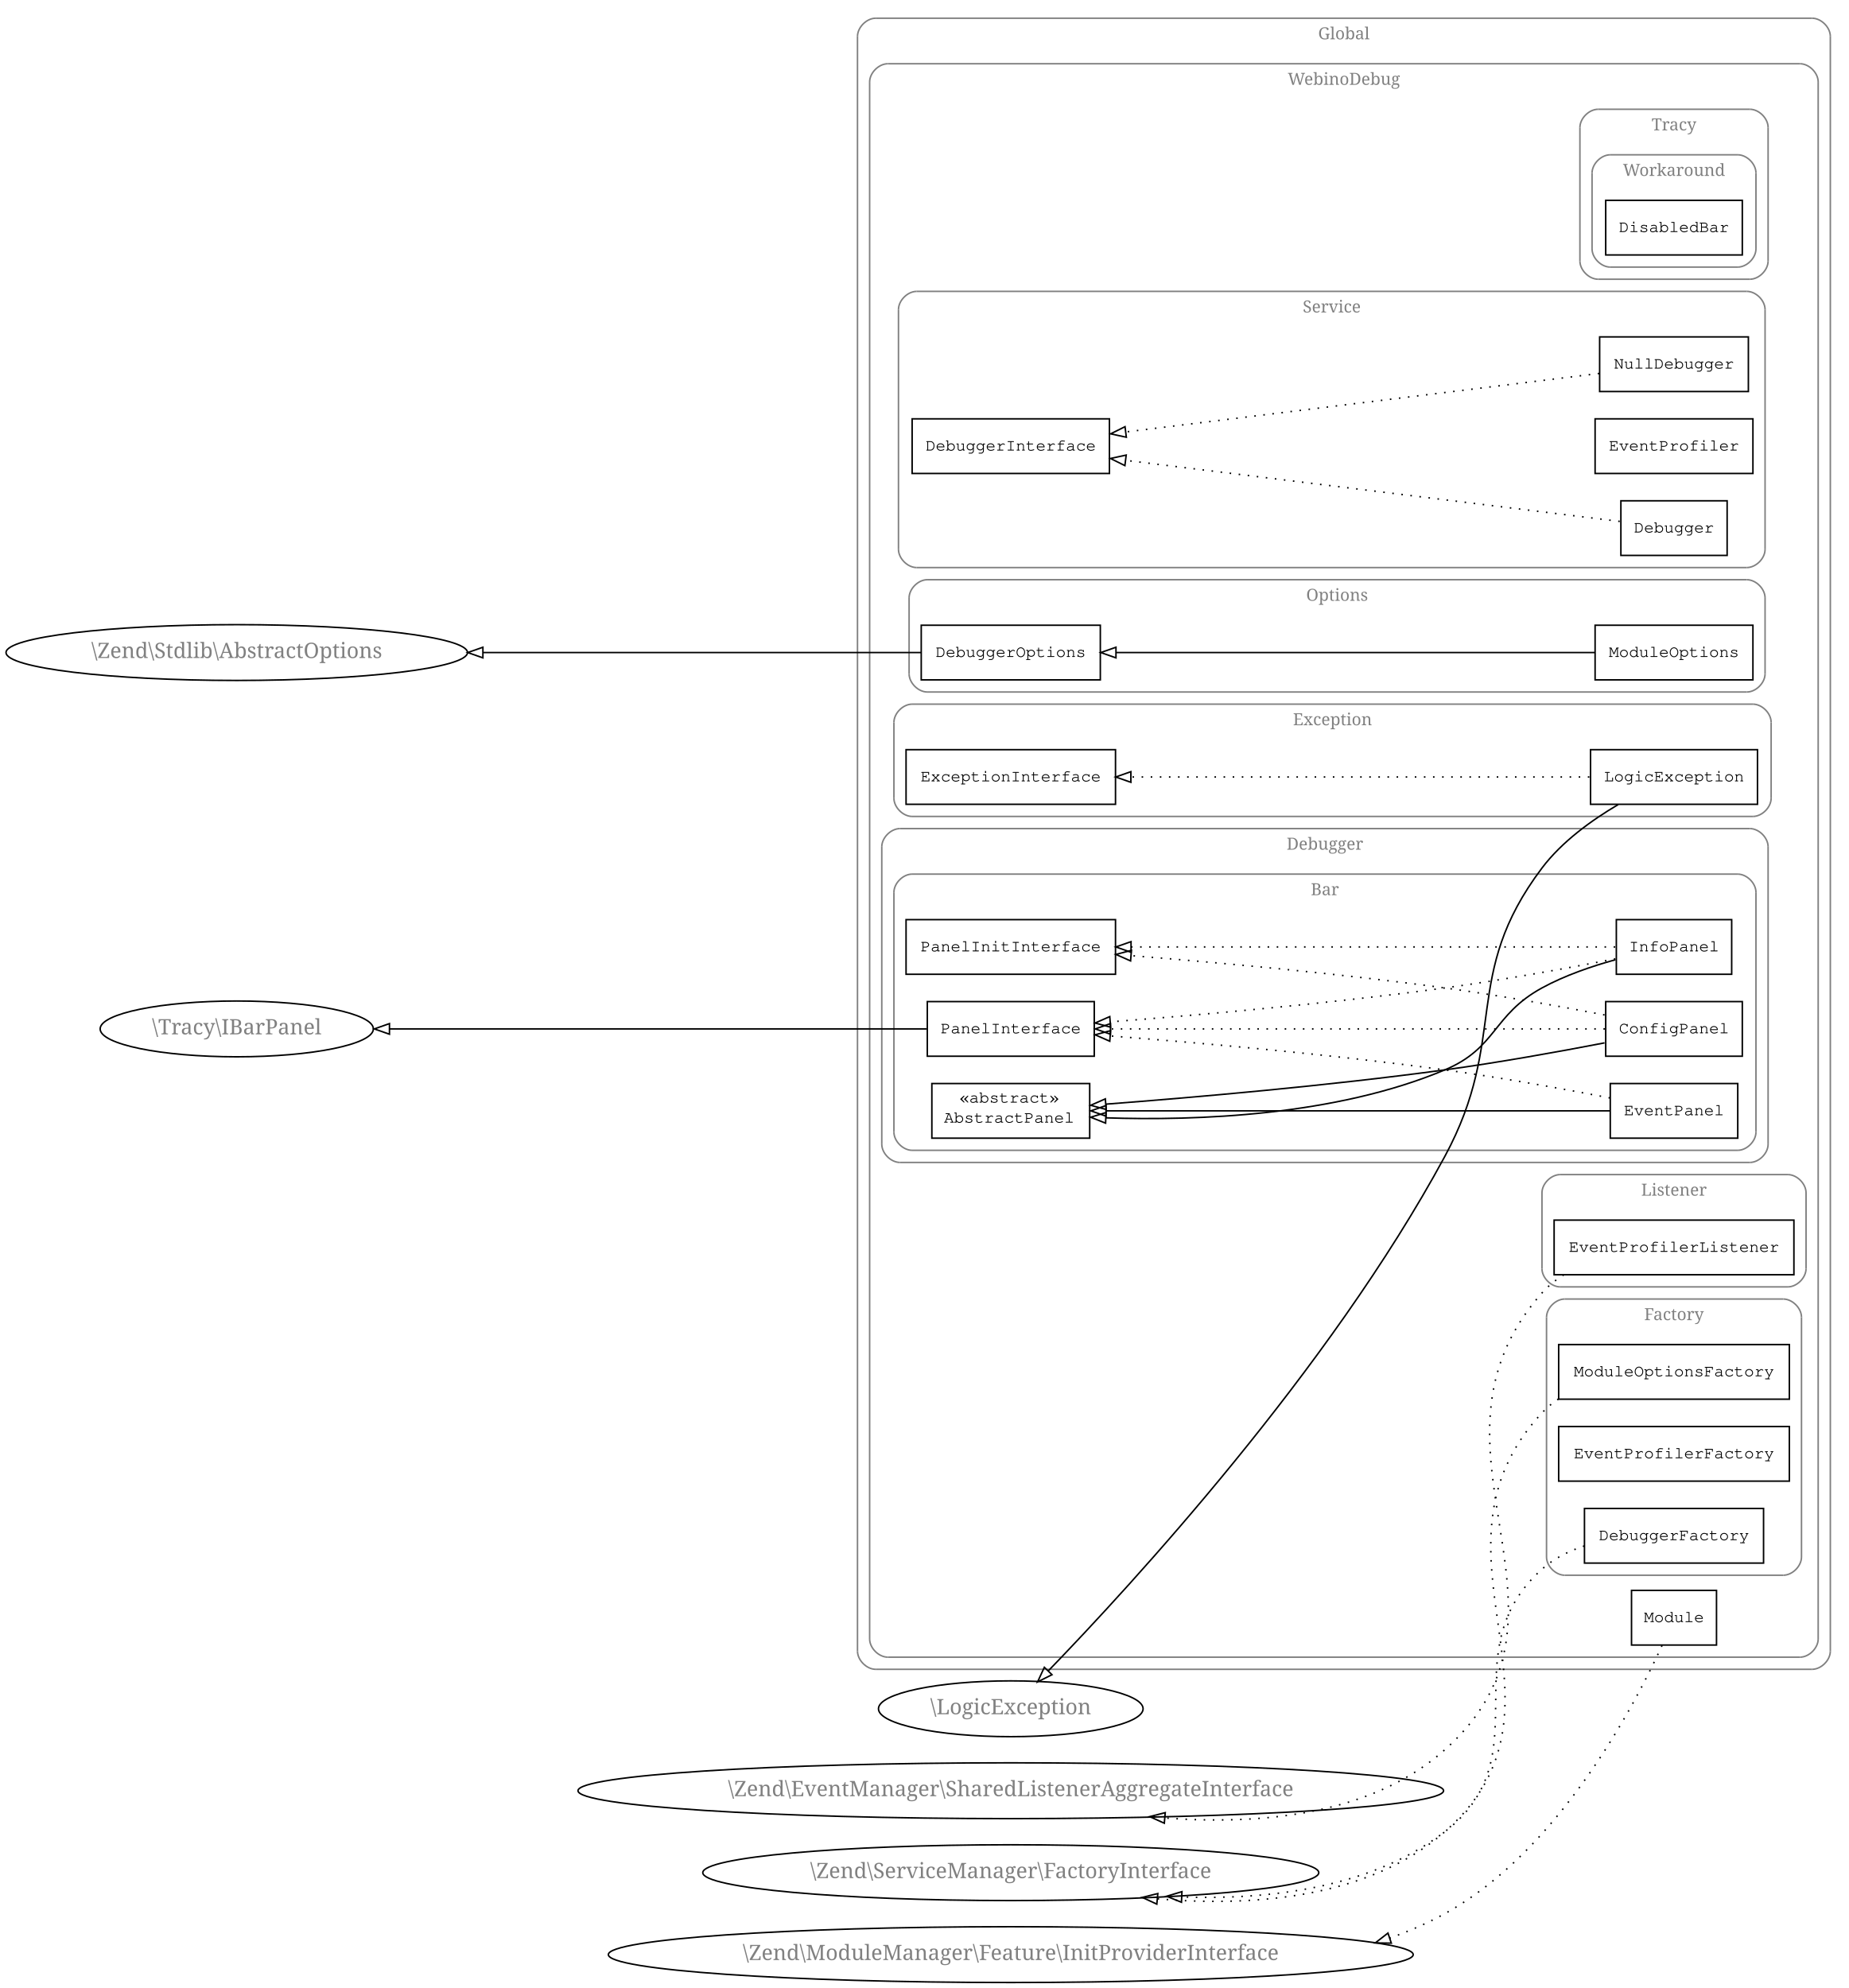
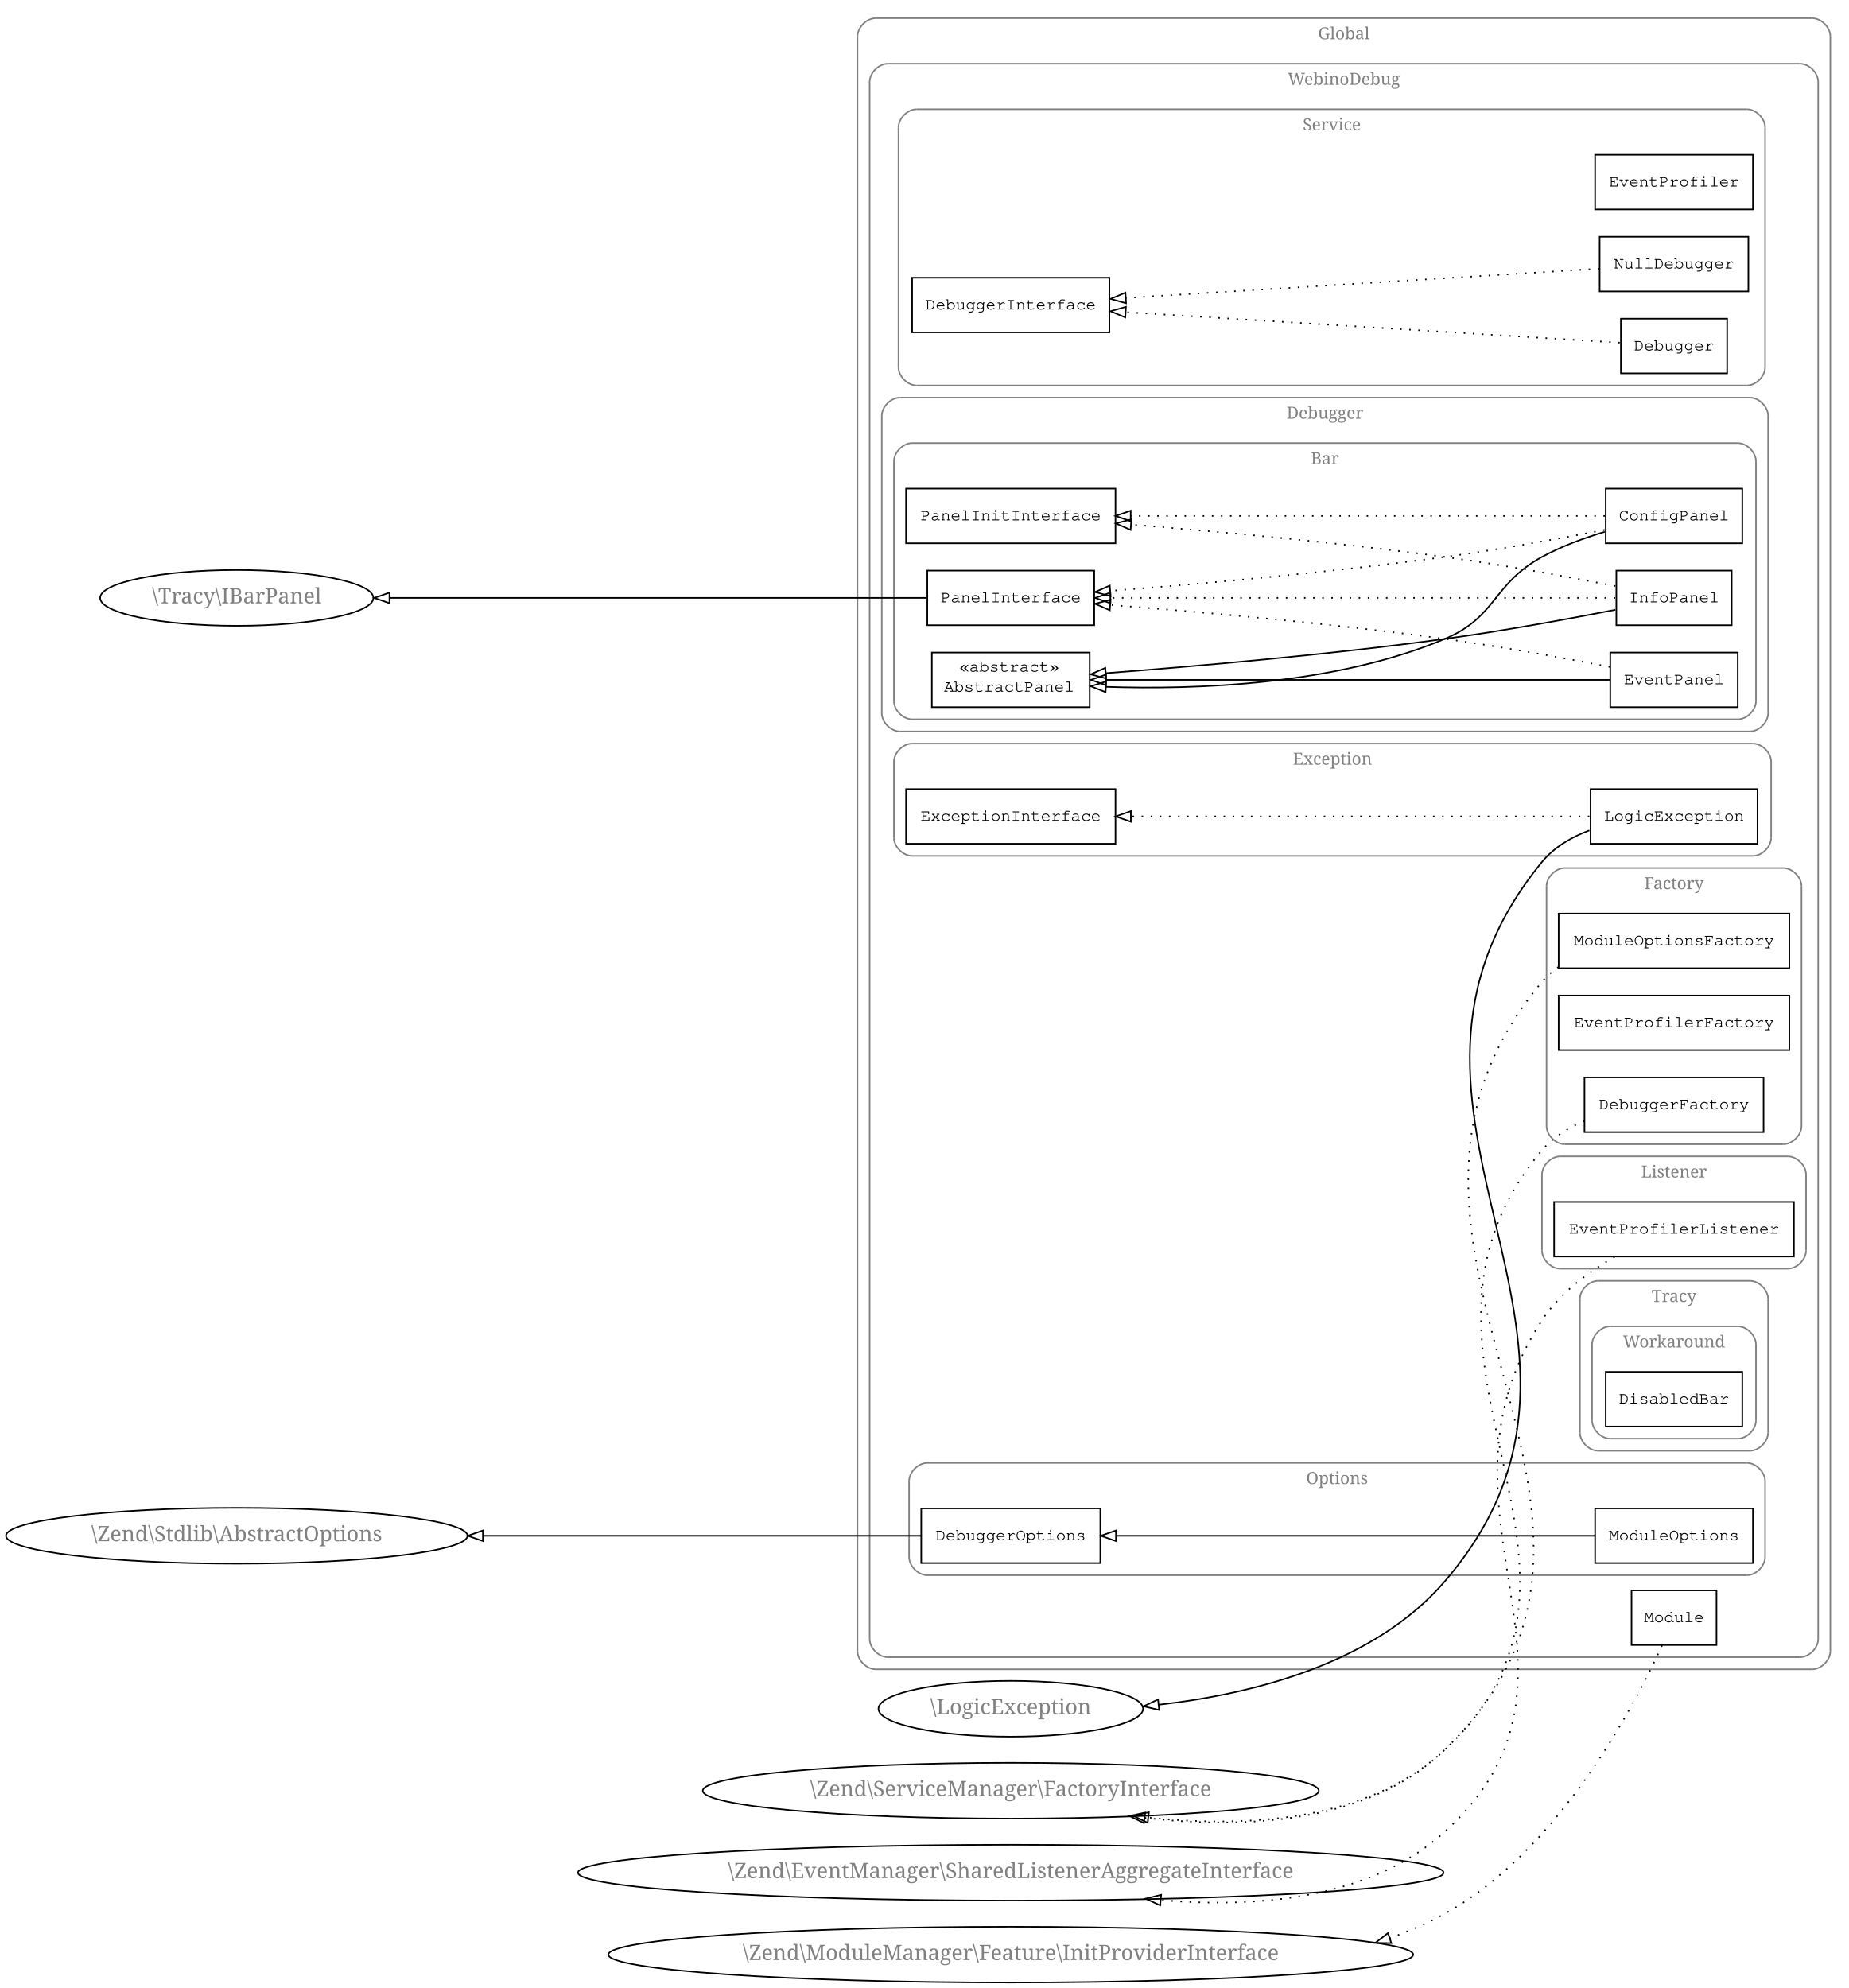
<svg xmlns="http://www.w3.org/2000/svg" width="1218pt" height="1310pt" viewBox="0.00 0.00 1218.00 1310.00">
  <g id="graph1" class="graph" transform="scale(1 1) rotate(0) translate(4 1306)">
    <polygon fill="white" stroke="white" points="-4,5 -4,-1306 1215,-1306 1215,5 -4,5" />
    <g id="graph2" class="cluster">
      <polyline fill="none" stroke="gray" points="573,-206 1190,-206 " />
      <path fill="none" stroke="gray" d="M1190,-206C1196,-206 1202,-212 1202,-218" />
      <polyline fill="none" stroke="gray" points="1202,-218 1202,-1282 " />
      <path fill="none" stroke="gray" d="M1202,-1282C1202,-1288 1196,-1294 1190,-1294" />
      <polyline fill="none" stroke="gray" points="1190,-1294 573,-1294 " />
      <path fill="none" stroke="gray" d="M573,-1294C567,-1294 561,-1288 561,-1282" />
      <polyline fill="none" stroke="gray" points="561,-1282 561,-218 " />
      <path fill="none" stroke="gray" d="M561,-218C561,-212 567,-206 573,-206" />
      <text text-anchor="middle" x="881.5" y="-1280.1" font-family="Times Roman,serif" font-size="11.00" fill="gray">Global</text>
    </g>
    <g id="graph3" class="cluster">
      <polyline fill="none" stroke="gray" points="581,-214 1182,-214 " />
      <path fill="none" stroke="gray" d="M1182,-214C1188,-214 1194,-220 1194,-226" />
      <polyline fill="none" stroke="gray" points="1194,-226 1194,-1252 " />
      <path fill="none" stroke="gray" d="M1194,-1252C1194,-1258 1188,-1264 1182,-1264" />
      <polyline fill="none" stroke="gray" points="1182,-1264 581,-1264 " />
      <path fill="none" stroke="gray" d="M581,-1264C575,-1264 569,-1258 569,-1252" />
      <polyline fill="none" stroke="gray" points="569,-1252 569,-226 " />
      <path fill="none" stroke="gray" d="M569,-226C569,-220 575,-214 581,-214" />
      <text text-anchor="middle" x="881.5" y="-1250.1" font-family="Times Roman,serif" font-size="11.00" fill="gray">WebinoDebug</text>
    </g>
    <g id="graph4" class="cluster">
-       <polyline fill="none" stroke="gray" points="1049,-1122 1149,-1122 " />
-       <path fill="none" stroke="gray" d="M1149,-1122C1155,-1122 1161,-1128 1161,-1134" />
-       <polyline fill="none" stroke="gray" points="1161,-1134 1161,-1222 " />
-       <path fill="none" stroke="gray" d="M1161,-1222C1161,-1228 1155,-1234 1149,-1234" />
-       <polyline fill="none" stroke="gray" points="1149,-1234 1049,-1234 " />
-       <path fill="none" stroke="gray" d="M1049,-1234C1043,-1234 1037,-1228 1037,-1222" />
-       <polyline fill="none" stroke="gray" points="1037,-1222 1037,-1134 " />
-       <path fill="none" stroke="gray" d="M1037,-1134C1037,-1128 1043,-1122 1049,-1122" />
-       <text text-anchor="middle" x="1099" y="-1220.1" font-family="Times Roman,serif" font-size="11.00" fill="gray">Tracy</text>
+       <polyline fill="none" stroke="gray" points="600,-1052 1147,-1052 " />
+       <path fill="none" stroke="gray" d="M1147,-1052C1153,-1052 1159,-1058 1159,-1064" />
+       <polyline fill="none" stroke="gray" points="1159,-1064 1159,-1222 " />
+       <path fill="none" stroke="gray" d="M1159,-1222C1159,-1228 1153,-1234 1147,-1234" />
+       <polyline fill="none" stroke="gray" points="1147,-1234 600,-1234 " />
+       <path fill="none" stroke="gray" d="M600,-1234C594,-1234 588,-1228 588,-1222" />
+       <polyline fill="none" stroke="gray" points="588,-1222 588,-1064 " />
+       <path fill="none" stroke="gray" d="M588,-1064C588,-1058 594,-1052 600,-1052" />
+       <text text-anchor="middle" x="873.5" y="-1220.1" font-family="Times Roman,serif" font-size="11.00" fill="gray">Service</text>
    </g>
    <g id="graph5" class="cluster">
-       <polyline fill="none" stroke="gray" points="1057,-1130 1141,-1130 " />
-       <path fill="none" stroke="gray" d="M1141,-1130C1147,-1130 1153,-1136 1153,-1142" />
-       <polyline fill="none" stroke="gray" points="1153,-1142 1153,-1192 " />
-       <path fill="none" stroke="gray" d="M1153,-1192C1153,-1198 1147,-1204 1141,-1204" />
-       <polyline fill="none" stroke="gray" points="1141,-1204 1057,-1204 " />
-       <path fill="none" stroke="gray" d="M1057,-1204C1051,-1204 1045,-1198 1045,-1192" />
-       <polyline fill="none" stroke="gray" points="1045,-1192 1045,-1142 " />
-       <path fill="none" stroke="gray" d="M1045,-1142C1045,-1136 1051,-1130 1057,-1130" />
-       <text text-anchor="middle" x="1099" y="-1190.1" font-family="Times Roman,serif" font-size="11.00" fill="gray">Workaround</text>
+       <polyline fill="none" stroke="gray" points="1027,-552 1171,-552 " />
+       <path fill="none" stroke="gray" d="M1171,-552C1177,-552 1183,-558 1183,-564" />
+       <polyline fill="none" stroke="gray" points="1183,-564 1183,-722 " />
+       <path fill="none" stroke="gray" d="M1183,-722C1183,-728 1177,-734 1171,-734" />
+       <polyline fill="none" stroke="gray" points="1171,-734 1027,-734 " />
+       <path fill="none" stroke="gray" d="M1027,-734C1021,-734 1015,-728 1015,-722" />
+       <polyline fill="none" stroke="gray" points="1015,-722 1015,-564 " />
+       <path fill="none" stroke="gray" d="M1015,-564C1015,-558 1021,-552 1027,-552" />
+       <text text-anchor="middle" x="1099" y="-720.1" font-family="Times Roman,serif" font-size="11.00" fill="gray">Factory</text>
    </g>
    <g id="graph6" class="cluster">
-       <polyline fill="none" stroke="gray" points="600,-932 1147,-932 " />
-       <path fill="none" stroke="gray" d="M1147,-932C1153,-932 1159,-938 1159,-944" />
-       <polyline fill="none" stroke="gray" points="1159,-944 1159,-1102 " />
-       <path fill="none" stroke="gray" d="M1159,-1102C1159,-1108 1153,-1114 1147,-1114" />
-       <polyline fill="none" stroke="gray" points="1147,-1114 600,-1114 " />
-       <path fill="none" stroke="gray" d="M600,-1114C594,-1114 588,-1108 588,-1102" />
-       <polyline fill="none" stroke="gray" points="588,-1102 588,-944 " />
-       <path fill="none" stroke="gray" d="M588,-944C588,-938 594,-932 600,-932" />
-       <text text-anchor="middle" x="873.5" y="-1100.1" font-family="Times Roman,serif" font-size="11.00" fill="gray">Service</text>
+       <polyline fill="none" stroke="gray" points="1024,-470 1174,-470 " />
+       <path fill="none" stroke="gray" d="M1174,-470C1180,-470 1186,-476 1186,-482" />
+       <polyline fill="none" stroke="gray" points="1186,-482 1186,-532 " />
+       <path fill="none" stroke="gray" d="M1186,-532C1186,-538 1180,-544 1174,-544" />
+       <polyline fill="none" stroke="gray" points="1174,-544 1024,-544 " />
+       <path fill="none" stroke="gray" d="M1024,-544C1018,-544 1012,-538 1012,-532" />
+       <polyline fill="none" stroke="gray" points="1012,-532 1012,-482 " />
+       <path fill="none" stroke="gray" d="M1012,-482C1012,-476 1018,-470 1024,-470" />
+       <text text-anchor="middle" x="1099" y="-530.1" font-family="Times Roman,serif" font-size="11.00" fill="gray">Listener</text>
    </g>
    <g id="graph7" class="cluster">
-       <polyline fill="none" stroke="gray" points="607,-850 1147,-850 " />
-       <path fill="none" stroke="gray" d="M1147,-850C1153,-850 1159,-856 1159,-862" />
-       <polyline fill="none" stroke="gray" points="1159,-862 1159,-912 " />
-       <path fill="none" stroke="gray" d="M1159,-912C1159,-918 1153,-924 1147,-924" />
-       <polyline fill="none" stroke="gray" points="1147,-924 607,-924 " />
-       <path fill="none" stroke="gray" d="M607,-924C601,-924 595,-918 595,-912" />
-       <polyline fill="none" stroke="gray" points="595,-912 595,-862 " />
-       <path fill="none" stroke="gray" d="M595,-862C595,-856 601,-850 607,-850" />
-       <text text-anchor="middle" x="877" y="-910.1" font-family="Times Roman,serif" font-size="11.00" fill="gray">Options</text>
+       <polyline fill="none" stroke="gray" points="589,-824 1149,-824 " />
+       <path fill="none" stroke="gray" d="M1149,-824C1155,-824 1161,-830 1161,-836" />
+       <polyline fill="none" stroke="gray" points="1161,-836 1161,-1032 " />
+       <path fill="none" stroke="gray" d="M1161,-1032C1161,-1038 1155,-1044 1149,-1044" />
+       <polyline fill="none" stroke="gray" points="1149,-1044 589,-1044 " />
+       <path fill="none" stroke="gray" d="M589,-1044C583,-1044 577,-1038 577,-1032" />
+       <polyline fill="none" stroke="gray" points="577,-1032 577,-836 " />
+       <path fill="none" stroke="gray" d="M577,-836C577,-830 583,-824 589,-824" />
+       <text text-anchor="middle" x="869" y="-1030.1" font-family="Times Roman,serif" font-size="11.00" fill="gray">Debugger</text>
    </g>
    <g id="graph8" class="cluster">
-       <polyline fill="none" stroke="gray" points="1024,-458 1174,-458 " />
-       <path fill="none" stroke="gray" d="M1174,-458C1180,-458 1186,-464 1186,-470" />
-       <polyline fill="none" stroke="gray" points="1186,-470 1186,-520 " />
-       <path fill="none" stroke="gray" d="M1186,-520C1186,-526 1180,-532 1174,-532" />
-       <polyline fill="none" stroke="gray" points="1174,-532 1024,-532 " />
-       <path fill="none" stroke="gray" d="M1024,-532C1018,-532 1012,-526 1012,-520" />
-       <polyline fill="none" stroke="gray" points="1012,-520 1012,-470 " />
-       <path fill="none" stroke="gray" d="M1012,-470C1012,-464 1018,-458 1024,-458" />
-       <text text-anchor="middle" x="1099" y="-518.1" font-family="Times Roman,serif" font-size="11.00" fill="gray">Listener</text>
+       <polyline fill="none" stroke="gray" points="597,-832 1141,-832 " />
+       <path fill="none" stroke="gray" d="M1141,-832C1147,-832 1153,-838 1153,-844" />
+       <polyline fill="none" stroke="gray" points="1153,-844 1153,-1002 " />
+       <path fill="none" stroke="gray" d="M1153,-1002C1153,-1008 1147,-1014 1141,-1014" />
+       <polyline fill="none" stroke="gray" points="1141,-1014 597,-1014 " />
+       <path fill="none" stroke="gray" d="M597,-1014C591,-1014 585,-1008 585,-1002" />
+       <polyline fill="none" stroke="gray" points="585,-1002 585,-844 " />
+       <path fill="none" stroke="gray" d="M585,-844C585,-838 591,-832 597,-832" />
+       <text text-anchor="middle" x="869" y="-1000.1" font-family="Times Roman,serif" font-size="11.00" fill="gray">Bar</text>
    </g>
    <g id="graph9" class="cluster">
-       <polyline fill="none" stroke="gray" points="1027,-268 1171,-268 " />
-       <path fill="none" stroke="gray" d="M1171,-268C1177,-268 1183,-274 1183,-280" />
-       <polyline fill="none" stroke="gray" points="1183,-280 1183,-438 " />
-       <path fill="none" stroke="gray" d="M1183,-438C1183,-444 1177,-450 1171,-450" />
-       <polyline fill="none" stroke="gray" points="1171,-450 1027,-450 " />
-       <path fill="none" stroke="gray" d="M1027,-450C1021,-450 1015,-444 1015,-438" />
-       <polyline fill="none" stroke="gray" points="1015,-438 1015,-280 " />
-       <path fill="none" stroke="gray" d="M1015,-280C1015,-274 1021,-268 1027,-268" />
-       <text text-anchor="middle" x="1099" y="-436.1" font-family="Times Roman,serif" font-size="11.00" fill="gray">Factory</text>
+       <polyline fill="none" stroke="gray" points="597,-742 1151,-742 " />
+       <path fill="none" stroke="gray" d="M1151,-742C1157,-742 1163,-748 1163,-754" />
+       <polyline fill="none" stroke="gray" points="1163,-754 1163,-804 " />
+       <path fill="none" stroke="gray" d="M1163,-804C1163,-810 1157,-816 1151,-816" />
+       <polyline fill="none" stroke="gray" points="1151,-816 597,-816 " />
+       <path fill="none" stroke="gray" d="M597,-816C591,-816 585,-810 585,-804" />
+       <polyline fill="none" stroke="gray" points="585,-804 585,-754 " />
+       <path fill="none" stroke="gray" d="M585,-754C585,-748 591,-742 597,-742" />
+       <text text-anchor="middle" x="874" y="-802.1" font-family="Times Roman,serif" font-size="11.00" fill="gray">Exception</text>
    </g>
    <g id="graph10" class="cluster">
-       <polyline fill="none" stroke="gray" points="597,-768 1151,-768 " />
-       <path fill="none" stroke="gray" d="M1151,-768C1157,-768 1163,-774 1163,-780" />
-       <polyline fill="none" stroke="gray" points="1163,-780 1163,-830 " />
-       <path fill="none" stroke="gray" d="M1163,-830C1163,-836 1157,-842 1151,-842" />
-       <polyline fill="none" stroke="gray" points="1151,-842 597,-842 " />
-       <path fill="none" stroke="gray" d="M597,-842C591,-842 585,-836 585,-830" />
-       <polyline fill="none" stroke="gray" points="585,-830 585,-780 " />
-       <path fill="none" stroke="gray" d="M585,-780C585,-774 591,-768 597,-768" />
-       <text text-anchor="middle" x="874" y="-828.1" font-family="Times Roman,serif" font-size="11.00" fill="gray">Exception</text>
+       <polyline fill="none" stroke="gray" points="1049,-350 1149,-350 " />
+       <path fill="none" stroke="gray" d="M1149,-350C1155,-350 1161,-356 1161,-362" />
+       <polyline fill="none" stroke="gray" points="1161,-362 1161,-450 " />
+       <path fill="none" stroke="gray" d="M1161,-450C1161,-456 1155,-462 1149,-462" />
+       <polyline fill="none" stroke="gray" points="1149,-462 1049,-462 " />
+       <path fill="none" stroke="gray" d="M1049,-462C1043,-462 1037,-456 1037,-450" />
+       <polyline fill="none" stroke="gray" points="1037,-450 1037,-362 " />
+       <path fill="none" stroke="gray" d="M1037,-362C1037,-356 1043,-350 1049,-350" />
+       <text text-anchor="middle" x="1099" y="-448.1" font-family="Times Roman,serif" font-size="11.00" fill="gray">Tracy</text>
    </g>
    <g id="graph11" class="cluster">
-       <polyline fill="none" stroke="gray" points="589,-540 1149,-540 " />
-       <path fill="none" stroke="gray" d="M1149,-540C1155,-540 1161,-546 1161,-552" />
-       <polyline fill="none" stroke="gray" points="1161,-552 1161,-748 " />
-       <path fill="none" stroke="gray" d="M1161,-748C1161,-754 1155,-760 1149,-760" />
-       <polyline fill="none" stroke="gray" points="1149,-760 589,-760 " />
-       <path fill="none" stroke="gray" d="M589,-760C583,-760 577,-754 577,-748" />
-       <polyline fill="none" stroke="gray" points="577,-748 577,-552 " />
-       <path fill="none" stroke="gray" d="M577,-552C577,-546 583,-540 589,-540" />
-       <text text-anchor="middle" x="869" y="-746.1" font-family="Times Roman,serif" font-size="11.00" fill="gray">Debugger</text>
+       <polyline fill="none" stroke="gray" points="1057,-358 1141,-358 " />
+       <path fill="none" stroke="gray" d="M1141,-358C1147,-358 1153,-364 1153,-370" />
+       <polyline fill="none" stroke="gray" points="1153,-370 1153,-420 " />
+       <path fill="none" stroke="gray" d="M1153,-420C1153,-426 1147,-432 1141,-432" />
+       <polyline fill="none" stroke="gray" points="1141,-432 1057,-432 " />
+       <path fill="none" stroke="gray" d="M1057,-432C1051,-432 1045,-426 1045,-420" />
+       <polyline fill="none" stroke="gray" points="1045,-420 1045,-370 " />
+       <path fill="none" stroke="gray" d="M1045,-370C1045,-364 1051,-358 1057,-358" />
+       <text text-anchor="middle" x="1099" y="-418.1" font-family="Times Roman,serif" font-size="11.00" fill="gray">Workaround</text>
    </g>
    <g id="graph12" class="cluster">
-       <polyline fill="none" stroke="gray" points="597,-548 1141,-548 " />
-       <path fill="none" stroke="gray" d="M1141,-548C1147,-548 1153,-554 1153,-560" />
-       <polyline fill="none" stroke="gray" points="1153,-560 1153,-718 " />
-       <path fill="none" stroke="gray" d="M1153,-718C1153,-724 1147,-730 1141,-730" />
-       <polyline fill="none" stroke="gray" points="1141,-730 597,-730 " />
-       <path fill="none" stroke="gray" d="M597,-730C591,-730 585,-724 585,-718" />
-       <polyline fill="none" stroke="gray" points="585,-718 585,-560 " />
-       <path fill="none" stroke="gray" d="M585,-560C585,-554 591,-548 597,-548" />
-       <text text-anchor="middle" x="869" y="-716.1" font-family="Times Roman,serif" font-size="11.00" fill="gray">Bar</text>
+       <polyline fill="none" stroke="gray" points="607,-268 1147,-268 " />
+       <path fill="none" stroke="gray" d="M1147,-268C1153,-268 1159,-274 1159,-280" />
+       <polyline fill="none" stroke="gray" points="1159,-280 1159,-330 " />
+       <path fill="none" stroke="gray" d="M1159,-330C1159,-336 1153,-342 1147,-342" />
+       <polyline fill="none" stroke="gray" points="1147,-342 607,-342 " />
+       <path fill="none" stroke="gray" d="M607,-342C601,-342 595,-336 595,-330" />
+       <polyline fill="none" stroke="gray" points="595,-330 595,-280 " />
+       <path fill="none" stroke="gray" d="M595,-280C595,-274 601,-268 607,-268" />
+       <text text-anchor="middle" x="877" y="-328.1" font-family="Times Roman,serif" font-size="11.00" fill="gray">Options</text>
+     </g>
+     <g id="node4" class="node">
+       <polygon fill="none" stroke="black" points="1151,-1204 1047,-1204 1047,-1168 1151,-1168 1151,-1204" />
+       <text text-anchor="middle" x="1099" y="-1183.1" font-family="Courier,monospace" font-size="11.00">EventProfiler</text>
    </g>
    <g id="node5" class="node">
-       <polygon fill="none" stroke="black" points="1144,-1174 1054,-1174 1054,-1138 1144,-1138 1144,-1174" />
-       <text text-anchor="middle" x="1099" y="-1153.1" font-family="Courier,monospace" font-size="11.00">DisabledBar</text>
+       <polygon fill="none" stroke="black" points="1148,-1150 1050,-1150 1050,-1114 1148,-1114 1148,-1150" />
+       <text text-anchor="middle" x="1099" y="-1129.1" font-family="Courier,monospace" font-size="11.00">NullDebugger</text>
    </g>
    <g id="node7" class="node">
-       <polygon fill="none" stroke="black" points="1148,-1084 1050,-1084 1050,-1048 1148,-1048 1148,-1084" />
-       <text text-anchor="middle" x="1099" y="-1063.1" font-family="Courier,monospace" font-size="11.00">NullDebugger</text>
+       <polygon fill="none" stroke="black" points="727,-1123 597,-1123 597,-1087 727,-1087 727,-1123" />
+       <text text-anchor="middle" x="662" y="-1102.1" font-family="Courier,monospace" font-size="11.00">DebuggerInterface</text>
+     </g>
+     <g id="edge13" class="edge">
+       <path fill="none" stroke="black" stroke-dasharray="1,5" d="M1049.72,-1128.96C973.741,-1124.26 827.425,-1115.22 737.873,-1109.69" />
+       <polygon fill="none" stroke="black" points="737.976,-1106.19 727.779,-1109.06 737.544,-1113.17 737.976,-1106.19" />
+     </g>
+     <g id="node6" class="node">
+       <polygon fill="none" stroke="black" points="1134,-1096 1064,-1096 1064,-1060 1134,-1060 1134,-1096" />
+       <text text-anchor="middle" x="1099" y="-1075.1" font-family="Courier,monospace" font-size="11.00">Debugger</text>
+     </g>
+     <g id="edge15" class="edge">
+       <path fill="none" stroke="black" stroke-dasharray="1,5" d="M1063.24,-1080.21C992.434,-1084.58 833.034,-1094.43 737.833,-1100.31" />
+       <polygon fill="none" stroke="black" points="737.454,-1096.83 727.689,-1100.94 737.886,-1103.82 737.454,-1096.83" />
+     </g>
+     <g id="node9" class="node">
+       <polygon fill="none" stroke="black" points="1175,-704 1023,-704 1023,-668 1175,-668 1175,-704" />
+       <text text-anchor="middle" x="1099" y="-683.1" font-family="Courier,monospace" font-size="11.00">ModuleOptionsFactory</text>
+     </g>
+     <g id="node35" class="node">
+       <ellipse fill="none" stroke="black" cx="662" cy="-126" rx="202.94" ry="18.385" />
+       <text text-anchor="middle" x="662" y="-122.4" font-family="Times Roman,serif" font-size="14.00" fill="gray">\Zend\ServiceManager\FactoryInterface</text>
+     </g>
+     <g id="edge17" class="edge">
+       <path fill="none" stroke="black" stroke-dasharray="1,5" d="M1022.82,-668.797C1018.81,-665.999 1015.15,-662.757 1012,-659 866.342,-485.311 1110.81,-310.728 948,-153 896.828,-103.425 813.706,-100.771 750.228,-108.109" />
+       <polygon fill="none" stroke="black" points="749.702,-104.648 740.216,-109.367 750.575,-111.593 749.702,-104.648" />
    </g>
    <g id="node10" class="node">
-       <polygon fill="none" stroke="black" points="727,-1030 597,-1030 597,-994 727,-994 727,-1030" />
-       <text text-anchor="middle" x="662" y="-1009.1" font-family="Courier,monospace" font-size="11.00">DebuggerInterface</text>
-     </g>
-     <g id="edge13" class="edge">
-       <path fill="none" stroke="black" stroke-dasharray="1,5" d="M1049.72,-1059.91C973.741,-1050.52 827.425,-1032.44 737.873,-1021.38" />
-       <polygon fill="none" stroke="black" points="738.133,-1017.88 727.779,-1020.13 737.274,-1024.83 738.133,-1017.88" />
-     </g>
-     <g id="node8" class="node">
-       <polygon fill="none" stroke="black" points="1151,-1030 1047,-1030 1047,-994 1151,-994 1151,-1030" />
-       <text text-anchor="middle" x="1099" y="-1009.1" font-family="Courier,monospace" font-size="11.00">EventProfiler</text>
-     </g>
-     <g id="node9" class="node">
-       <polygon fill="none" stroke="black" points="1134,-976 1064,-976 1064,-940 1134,-940 1134,-976" />
-       <text text-anchor="middle" x="1099" y="-955.1" font-family="Courier,monospace" font-size="11.00">Debugger</text>
-     </g>
-     <g id="edge15" class="edge">
-       <path fill="none" stroke="black" stroke-dasharray="1,5" d="M1063.24,-962.419C992.434,-971.168 833.034,-990.865 737.833,-1002.63" />
-       <polygon fill="none" stroke="black" points="737.185,-999.183 727.689,-1003.88 738.043,-1006.13 737.185,-999.183" />
-     </g>
-     <g id="node12" class="node">
-       <polygon fill="none" stroke="black" points="1151,-894 1047,-894 1047,-858 1151,-858 1151,-894" />
-       <text text-anchor="middle" x="1099" y="-873.1" font-family="Courier,monospace" font-size="11.00">ModuleOptions</text>
+       <polygon fill="none" stroke="black" points="1175,-650 1023,-650 1023,-614 1175,-614 1175,-650" />
+       <text text-anchor="middle" x="1099" y="-629.1" font-family="Courier,monospace" font-size="11.00">EventProfilerFactory</text>
+     </g>
+     <g id="node11" class="node">
+       <polygon fill="none" stroke="black" points="1158,-596 1040,-596 1040,-560 1158,-560 1158,-596" />
+       <text text-anchor="middle" x="1099" y="-575.1" font-family="Courier,monospace" font-size="11.00">DebuggerFactory</text>
+     </g>
+     <g id="edge19" class="edge">
+       <path fill="none" stroke="black" stroke-dasharray="1,5" d="M1039.81,-567.239C1029.25,-562.851 1019.31,-556.678 1012,-548 897.472,-411.94 1077.87,-274.505 948,-153 896.856,-105.149 815.76,-101.672 752.963,-108.284" />
+       <polygon fill="none" stroke="black" points="752.186,-104.851 742.654,-109.476 752.99,-111.804 752.186,-104.851" />
    </g>
    <g id="node13" class="node">
-       <polygon fill="none" stroke="black" points="721,-894 603,-894 603,-858 721,-858 721,-894" />
-       <text text-anchor="middle" x="662" y="-873.1" font-family="Courier,monospace" font-size="11.00">DebuggerOptions</text>
-     </g>
-     <g id="edge17" class="edge">
-       <path fill="none" stroke="black" d="M1046.72,-876C968.052,-876 819.126,-876 731.43,-876" />
-       <polygon fill="none" stroke="black" points="731.31,-872.5 721.31,-876 731.31,-879.5 731.31,-872.5" />
-     </g>
-     <g id="node36" class="node">
-       <ellipse fill="none" stroke="black" cx="152" cy="-876" rx="152.028" ry="18.385" />
-       <text text-anchor="middle" x="152" y="-872.4" font-family="Times Roman,serif" font-size="14.00" fill="gray">\Zend\Stdlib\AbstractOptions</text>
-     </g>
-     <g id="edge19" class="edge">
-       <path fill="none" stroke="black" d="M602.998,-876C532.843,-876 412.848,-876 314.263,-876" />
-       <polygon fill="none" stroke="black" points="314.184,-872.5 304.184,-876 314.184,-879.5 314.184,-872.5" />
-     </g>
-     <g id="node15" class="node">
-       <polygon fill="none" stroke="black" points="1178,-502 1020,-502 1020,-466 1178,-466 1178,-502" />
-       <text text-anchor="middle" x="1099" y="-481.1" font-family="Courier,monospace" font-size="11.00">EventProfilerListener</text>
+       <polygon fill="none" stroke="black" points="1178,-514 1020,-514 1020,-478 1178,-478 1178,-514" />
+       <text text-anchor="middle" x="1099" y="-493.1" font-family="Courier,monospace" font-size="11.00">EventProfilerListener</text>
    </g>
    <g id="node40" class="node">
-       <ellipse fill="none" stroke="black" cx="662" cy="-126" rx="285.171" ry="18.385" />
-       <text text-anchor="middle" x="662" y="-122.4" font-family="Times Roman,serif" font-size="14.00" fill="gray">\Zend\EventManager\SharedListenerAggregateInterface</text>
+       <ellipse fill="none" stroke="black" cx="662" cy="-72" rx="285.171" ry="18.385" />
+       <text text-anchor="middle" x="662" y="-68.4" font-family="Times Roman,serif" font-size="14.00" fill="gray">\Zend\EventManager\SharedListenerAggregateInterface</text>
    </g>
    <g id="edge23" class="edge">
-       <path fill="none" stroke="black" stroke-dasharray="1,5" d="M1026.34,-465.938C1021.02,-462.609 1016.13,-458.668 1012,-454 921.394,-351.549 1050.12,-243.973 948,-153 898.789,-109.163 824.178,-103.388 763.501,-108.061" />
-       <polygon fill="none" stroke="black" points="763.162,-104.577 753.504,-108.934 763.771,-111.551 763.162,-104.577" />
+       <path fill="none" stroke="black" stroke-dasharray="1,5" d="M1059.82,-477.794C1042.57,-467.825 1023.62,-453.834 1012,-436 928.788,-308.257 1060.72,-201.643 948,-99 898.484,-53.913 822.23,-48.695 760.908,-53.927" />
+       <polygon fill="none" stroke="black" points="760.434,-50.456 750.813,-54.893 761.101,-57.424 760.434,-50.456" />
+     </g>
+     <g id="node16" class="node">
+       <polygon fill="none" stroke="black" points="1144,-984 1054,-984 1054,-948 1144,-948 1144,-984" />
+       <text text-anchor="middle" x="1099" y="-963.1" font-family="Courier,monospace" font-size="11.00">ConfigPanel</text>
+     </g>
+     <g id="node18" class="node">
+       <polygon fill="none" stroke="black" points="714,-876 610,-876 610,-840 714,-840 714,-876" />
+       <text text-anchor="start" x="628" y="-863.433" font-family="Courier,monospace" font-size="11.00">«abstract»</text>
+       <text text-anchor="start" x="618" y="-850.233" font-family="Courier,monospace" font-size="11.00">AbstractPanel</text>
+     </g>
+     <g id="edge25" class="edge">
+       <path fill="none" stroke="black" d="M1053.35,-955.557C1039.59,-951.439 1024.76,-945.987 1012,-939 979.355,-921.128 982.315,-899.407 948,-885 875.731,-854.659 784.408,-851.395 724.662,-853.398" />
+       <polygon fill="none" stroke="black" points="724.474,-849.902 714.62,-853.794 724.75,-856.897 724.474,-849.902" />
+     </g>
+     <g id="node20" class="node">
+       <polygon fill="none" stroke="black" points="717,-930 607,-930 607,-894 717,-894 717,-930" />
+       <text text-anchor="middle" x="662" y="-909.1" font-family="Courier,monospace" font-size="11.00">PanelInterface</text>
+     </g>
+     <g id="edge27" class="edge">
+       <path fill="none" stroke="black" stroke-dasharray="1,5" d="M1053.23,-956.798C1023.37,-951.047 983.49,-943.84 948,-939 872.713,-928.733 785.742,-921.124 727.659,-916.645" />
+       <polygon fill="none" stroke="black" points="727.755,-913.142 717.518,-915.872 727.224,-920.122 727.755,-913.142" />
+     </g>
+     <g id="node21" class="node">
+       <polygon fill="none" stroke="black" points="731,-984 593,-984 593,-948 731,-948 731,-984" />
+       <text text-anchor="middle" x="662" y="-963.1" font-family="Courier,monospace" font-size="11.00">PanelInitInterface</text>
+     </g>
+     <g id="edge29" class="edge">
+       <path fill="none" stroke="black" stroke-dasharray="1,5" d="M1053.47,-966C979.512,-966 832.367,-966 741.048,-966" />
+       <polygon fill="none" stroke="black" points="741.021,-962.5 731.021,-966 741.021,-969.5 741.021,-962.5" />
    </g>
    <g id="node17" class="node">
-       <polygon fill="none" stroke="black" points="1175,-420 1023,-420 1023,-384 1175,-384 1175,-420" />
-       <text text-anchor="middle" x="1099" y="-399.1" font-family="Courier,monospace" font-size="11.00">ModuleOptionsFactory</text>
-     </g>
-     <g id="node42" class="node">
-       <ellipse fill="none" stroke="black" cx="662" cy="-72" rx="202.94" ry="18.385" />
-       <text text-anchor="middle" x="662" y="-68.4" font-family="Times Roman,serif" font-size="14.00" fill="gray">\Zend\ServiceManager\FactoryInterface</text>
-     </g>
-     <g id="edge25" class="edge">
-       <path fill="none" stroke="black" stroke-dasharray="1,5" d="M1022.86,-384.151C1018.9,-381.507 1015.23,-378.475 1012,-375 926.272,-282.767 1042.79,-181.892 948,-99 897.144,-54.528 820.032,-49.56 758.688,-54.741" />
-       <polygon fill="none" stroke="black" points="758.223,-51.269 748.597,-55.696 758.882,-58.238 758.223,-51.269" />
-     </g>
-     <g id="node18" class="node">
-       <polygon fill="none" stroke="black" points="1175,-366 1023,-366 1023,-330 1175,-330 1175,-366" />
-       <text text-anchor="middle" x="1099" y="-345.1" font-family="Courier,monospace" font-size="11.00">EventProfilerFactory</text>
+       <polygon fill="none" stroke="black" points="1137,-930 1061,-930 1061,-894 1137,-894 1137,-930" />
+       <text text-anchor="middle" x="1099" y="-909.1" font-family="Courier,monospace" font-size="11.00">InfoPanel</text>
+     </g>
+     <g id="edge31" class="edge">
+       <path fill="none" stroke="black" d="M1060.35,-904.178C1029.92,-898.242 986.393,-890.236 948,-885 871.431,-874.558 782.777,-866.865 724.718,-862.419" />
+       <polygon fill="none" stroke="black" points="724.835,-858.918 714.6,-861.653 724.307,-865.898 724.835,-858.918" />
+     </g>
+     <g id="edge33" class="edge">
+       <path fill="none" stroke="black" stroke-dasharray="1,5" d="M1060.22,-912C985.321,-912 820.026,-912 727.679,-912" />
+       <polygon fill="none" stroke="black" points="727.61,-908.5 717.61,-912 727.61,-915.5 727.61,-908.5" />
+     </g>
+     <g id="edge35" class="edge">
+       <path fill="none" stroke="black" stroke-dasharray="1,5" d="M1060.35,-919.822C1029.92,-925.758 986.393,-933.764 948,-939 878.424,-948.488 798.869,-955.707 741.357,-960.282" />
+       <polygon fill="none" stroke="black" points="740.938,-956.804 731.243,-961.077 741.487,-963.783 740.938,-956.804" />
    </g>
    <g id="node19" class="node">
-       <polygon fill="none" stroke="black" points="1158,-312 1040,-312 1040,-276 1158,-276 1158,-312" />
-       <text text-anchor="middle" x="1099" y="-291.1" font-family="Courier,monospace" font-size="11.00">DebuggerFactory</text>
-     </g>
-     <g id="edge27" class="edge">
-       <path fill="none" stroke="black" stroke-dasharray="1,5" d="M1039.9,-287.289C1029.71,-283.953 1019.88,-279.081 1012,-272 951.023,-217.202 1013,-148.959 948,-99 899.599,-61.799 832.1,-53.999 774.831,-55.99" />
-       <polygon fill="none" stroke="black" points="774.464,-52.503 764.632,-56.45 774.78,-59.496 774.464,-52.503" />
-     </g>
-     <g id="node21" class="node">
-       <polygon fill="none" stroke="black" points="1154,-812 1044,-812 1044,-776 1154,-776 1154,-812" />
-       <text text-anchor="middle" x="1099" y="-791.1" font-family="Courier,monospace" font-size="11.00">LogicException</text>
-     </g>
-     <g id="node22" class="node">
-       <polygon fill="none" stroke="black" points="731,-812 593,-812 593,-776 731,-776 731,-812" />
-       <text text-anchor="middle" x="662" y="-791.1" font-family="Courier,monospace" font-size="11.00">ExceptionInterface</text>
-     </g>
-     <g id="edge31" class="edge">
-       <path fill="none" stroke="black" stroke-dasharray="1,5" d="M1043.21,-794C966.628,-794 828.527,-794 741.247,-794" />
-       <polygon fill="none" stroke="black" points="741.125,-790.5 731.125,-794 741.125,-797.5 741.125,-790.5" />
-     </g>
-     <g id="node45" class="node">
+       <polygon fill="none" stroke="black" points="1141,-876 1057,-876 1057,-840 1141,-840 1141,-876" />
+       <text text-anchor="middle" x="1099" y="-855.1" font-family="Courier,monospace" font-size="11.00">EventPanel</text>
+     </g>
+     <g id="edge37" class="edge">
+       <path fill="none" stroke="black" d="M1056.7,-858C979.461,-858 815.233,-858 724.864,-858" />
+       <polygon fill="none" stroke="black" points="724.754,-854.5 714.754,-858 724.754,-861.5 724.754,-854.5" />
+     </g>
+     <g id="edge39" class="edge">
+       <path fill="none" stroke="black" stroke-dasharray="1,5" d="M1056.84,-866.504C1026.64,-872.36 984.942,-879.962 948,-885 872.713,-895.267 785.742,-902.876 727.659,-907.355" />
+       <polygon fill="none" stroke="black" points="727.224,-903.878 717.518,-908.128 727.755,-910.858 727.224,-903.878" />
+     </g>
+     <g id="node56" class="node">
+       <ellipse fill="none" stroke="black" cx="152" cy="-912" rx="90.01" ry="18.385" />
+       <text text-anchor="middle" x="152" y="-908.4" font-family="Times Roman,serif" font-size="14.00" fill="gray">\Tracy\IBarPanel</text>
+     </g>
+     <g id="edge49" class="edge">
+       <path fill="none" stroke="black" d="M606.45,-912C521.667,-912 358.678,-912 252.69,-912" />
+       <polygon fill="none" stroke="black" points="252.615,-908.5 242.615,-912 252.615,-915.5 252.615,-908.5" />
+     </g>
+     <g id="node23" class="node">
+       <polygon fill="none" stroke="black" points="1154,-786 1044,-786 1044,-750 1154,-750 1154,-786" />
+       <text text-anchor="middle" x="1099" y="-765.1" font-family="Courier,monospace" font-size="11.00">LogicException</text>
+     </g>
+     <g id="node24" class="node">
+       <polygon fill="none" stroke="black" points="731,-786 593,-786 593,-750 731,-750 731,-786" />
+       <text text-anchor="middle" x="662" y="-765.1" font-family="Courier,monospace" font-size="11.00">ExceptionInterface</text>
+     </g>
+     <g id="edge43" class="edge">
+       <path fill="none" stroke="black" stroke-dasharray="1,5" d="M1043.21,-768C966.628,-768 828.527,-768 741.247,-768" />
+       <polygon fill="none" stroke="black" points="741.125,-764.5 731.125,-768 741.125,-771.5 741.125,-764.5" />
+     </g>
+     <g id="node50" class="node">
      <ellipse fill="none" stroke="black" cx="662" cy="-180" rx="87.18" ry="18.385" />
      <text text-anchor="middle" x="662" y="-176.4" font-family="Times Roman,serif" font-size="14.00" fill="gray">\LogicException</text>
    </g>
-     <g id="edge29" class="edge">
-       <path fill="none" stroke="black" d="M1062.21,-775.821C1044.87,-765.625 1025.14,-751.435 1012,-734 958.36,-662.847 990.363,-622.392 948,-544 871.915,-403.204 741.146,-261.201 686.804,-205.061" />
-       <polygon fill="none" stroke="black" points="689.14,-202.443 679.657,-197.719 684.124,-207.326 689.14,-202.443" />
-     </g>
-     <g id="node25" class="node">
-       <polygon fill="none" stroke="black" points="1137,-700 1061,-700 1061,-664 1137,-664 1137,-700" />
-       <text text-anchor="middle" x="1099" y="-679.1" font-family="Courier,monospace" font-size="11.00">InfoPanel</text>
-     </g>
-     <g id="node28" class="node">
-       <polygon fill="none" stroke="black" points="714,-592 610,-592 610,-556 714,-556 714,-592" />
-       <text text-anchor="start" x="628" y="-579.433" font-family="Courier,monospace" font-size="11.00">«abstract»</text>
-       <text text-anchor="start" x="618" y="-566.233" font-family="Courier,monospace" font-size="11.00">AbstractPanel</text>
-     </g>
-     <g id="edge33" class="edge">
-       <path fill="none" stroke="black" d="M1060.41,-673.586C1044.81,-669.289 1026.98,-663.202 1012,-655 979.355,-637.128 982.315,-615.407 948,-601 875.731,-570.659 784.408,-567.395 724.662,-569.398" />
-       <polygon fill="none" stroke="black" points="724.474,-565.902 714.62,-569.794 724.75,-572.897 724.474,-565.902" />
+     <g id="edge41" class="edge">
+       <path fill="none" stroke="black" d="M1043.21,-758.809C1031.35,-754.357 1020,-747.763 1012,-738 877.265,-573.574 1086.51,-425.257 948,-264 901.67,-210.062 822.685,-189.825 759.445,-182.651" />
+       <polygon fill="none" stroke="black" points="759.747,-179.164 749.438,-181.609 759.022,-186.126 759.747,-179.164" />
+     </g>
+     <g id="node27" class="node">
+       <polygon fill="none" stroke="black" points="1144,-402 1054,-402 1054,-366 1144,-366 1144,-402" />
+       <text text-anchor="middle" x="1099" y="-381.1" font-family="Courier,monospace" font-size="11.00">DisabledBar</text>
    </g>
    <g id="node29" class="node">
-       <polygon fill="none" stroke="black" points="717,-646 607,-646 607,-610 717,-610 717,-646" />
-       <text text-anchor="middle" x="662" y="-625.1" font-family="Courier,monospace" font-size="11.00">PanelInterface</text>
-     </g>
-     <g id="edge35" class="edge">
-       <path fill="none" stroke="black" stroke-dasharray="1,5" d="M1060.35,-674.178C1029.92,-668.242 986.393,-660.236 948,-655 872.713,-644.733 785.742,-637.124 727.659,-632.645" />
-       <polygon fill="none" stroke="black" points="727.755,-629.142 717.518,-631.872 727.224,-636.122 727.755,-629.142" />
+       <polygon fill="none" stroke="black" points="721,-312 603,-312 603,-276 721,-276 721,-312" />
+       <text text-anchor="middle" x="662" y="-291.1" font-family="Courier,monospace" font-size="11.00">DebuggerOptions</text>
+     </g>
+     <g id="node53" class="node">
+       <ellipse fill="none" stroke="black" cx="152" cy="-294" rx="152.028" ry="18.385" />
+       <text text-anchor="middle" x="152" y="-290.4" font-family="Times Roman,serif" font-size="14.00" fill="gray">\Zend\Stdlib\AbstractOptions</text>
+     </g>
+     <g id="edge45" class="edge">
+       <path fill="none" stroke="black" d="M602.998,-294C532.843,-294 412.848,-294 314.263,-294" />
+       <polygon fill="none" stroke="black" points="314.184,-290.5 304.184,-294 314.184,-297.5 314.184,-290.5" />
    </g>
    <g id="node30" class="node">
-       <polygon fill="none" stroke="black" points="731,-700 593,-700 593,-664 731,-664 731,-700" />
-       <text text-anchor="middle" x="662" y="-679.1" font-family="Courier,monospace" font-size="11.00">PanelInitInterface</text>
-     </g>
-     <g id="edge37" class="edge">
-       <path fill="none" stroke="black" stroke-dasharray="1,5" d="M1060.22,-682C988.873,-682 835.501,-682 741.292,-682" />
-       <polygon fill="none" stroke="black" points="741.236,-678.5 731.236,-682 741.236,-685.5 741.236,-678.5" />
-     </g>
-     <g id="node26" class="node">
-       <polygon fill="none" stroke="black" points="1141,-592 1057,-592 1057,-556 1141,-556 1141,-592" />
-       <text text-anchor="middle" x="1099" y="-571.1" font-family="Courier,monospace" font-size="11.00">EventPanel</text>
-     </g>
-     <g id="edge39" class="edge">
-       <path fill="none" stroke="black" d="M1056.7,-574C979.461,-574 815.233,-574 724.864,-574" />
-       <polygon fill="none" stroke="black" points="724.754,-570.5 714.754,-574 724.754,-577.5 724.754,-570.5" />
-     </g>
-     <g id="edge41" class="edge">
-       <path fill="none" stroke="black" stroke-dasharray="1,5" d="M1056.84,-582.504C1026.64,-588.36 984.942,-595.962 948,-601 872.713,-611.267 785.742,-618.876 727.659,-623.355" />
-       <polygon fill="none" stroke="black" points="727.224,-619.878 717.518,-624.128 727.755,-626.858 727.224,-619.878" />
-     </g>
-     <g id="node27" class="node">
-       <polygon fill="none" stroke="black" points="1144,-646 1054,-646 1054,-610 1144,-610 1144,-646" />
-       <text text-anchor="middle" x="1099" y="-625.1" font-family="Courier,monospace" font-size="11.00">ConfigPanel</text>
-     </g>
-     <g id="edge43" class="edge">
-       <path fill="none" stroke="black" d="M1053.23,-618.798C1023.37,-613.047 983.49,-605.84 948,-601 871.431,-590.558 782.777,-582.865 724.718,-578.419" />
-       <polygon fill="none" stroke="black" points="724.835,-574.918 714.6,-577.653 724.307,-581.898 724.835,-574.918" />
-     </g>
-     <g id="edge45" class="edge">
-       <path fill="none" stroke="black" stroke-dasharray="1,5" d="M1053.47,-628C975.798,-628 817.405,-628 727.73,-628" />
-       <polygon fill="none" stroke="black" points="727.677,-624.5 717.677,-628 727.676,-631.5 727.677,-624.5" />
+       <polygon fill="none" stroke="black" points="1151,-312 1047,-312 1047,-276 1151,-276 1151,-312" />
+       <text text-anchor="middle" x="1099" y="-291.1" font-family="Courier,monospace" font-size="11.00">ModuleOptions</text>
    </g>
    <g id="edge47" class="edge">
-       <path fill="none" stroke="black" stroke-dasharray="1,5" d="M1053.23,-637.202C1023.37,-642.953 983.49,-650.16 948,-655 878.424,-664.488 798.869,-671.707 741.357,-676.282" />
-       <polygon fill="none" stroke="black" points="740.938,-672.804 731.243,-677.077 741.487,-679.783 740.938,-672.804" />
-     </g>
-     <g id="node56" class="node">
-       <ellipse fill="none" stroke="black" cx="152" cy="-628" rx="90.01" ry="18.385" />
-       <text text-anchor="middle" x="152" y="-624.4" font-family="Times Roman,serif" font-size="14.00" fill="gray">\Tracy\IBarPanel</text>
-     </g>
-     <g id="edge49" class="edge">
-       <path fill="none" stroke="black" d="M606.45,-628C521.667,-628 358.678,-628 252.69,-628" />
-       <polygon fill="none" stroke="black" points="252.615,-624.5 242.615,-628 252.615,-631.5 252.615,-624.5" />
+       <path fill="none" stroke="black" d="M1046.72,-294C968.052,-294 819.126,-294 731.43,-294" />
+       <polygon fill="none" stroke="black" points="731.31,-290.5 721.31,-294 731.31,-297.5 731.31,-290.5" />
    </g>
    <g id="node31" class="node">
      <polygon fill="none" stroke="black" points="1127,-258 1071,-258 1071,-222 1127,-222 1127,-258" />
      <text text-anchor="middle" x="1099" y="-237.1" font-family="Courier,monospace" font-size="11.00">Module</text>
    </g>
    <g id="node38" class="node">
      <ellipse fill="none" stroke="black" cx="662" cy="-18" rx="265.165" ry="18.385" />
      <text text-anchor="middle" x="662" y="-14.4" font-family="Times Roman,serif" font-size="14.00" fill="gray">\Zend\ModuleManager\Feature\InitProviderInterface</text>
    </g>
    <g id="edge21" class="edge">
      <path fill="none" stroke="black" stroke-dasharray="1,5" d="M1091.12,-221.715C1072.74,-181.601 1022.84,-86.178 948,-45 936.509,-38.678 924.361,-33.369 911.813,-28.933" />
      <polygon fill="none" stroke="black" points="912.736,-25.552 902.143,-25.709 910.522,-32.193 912.736,-25.552" />
    </g>
  </g>
</svg>
